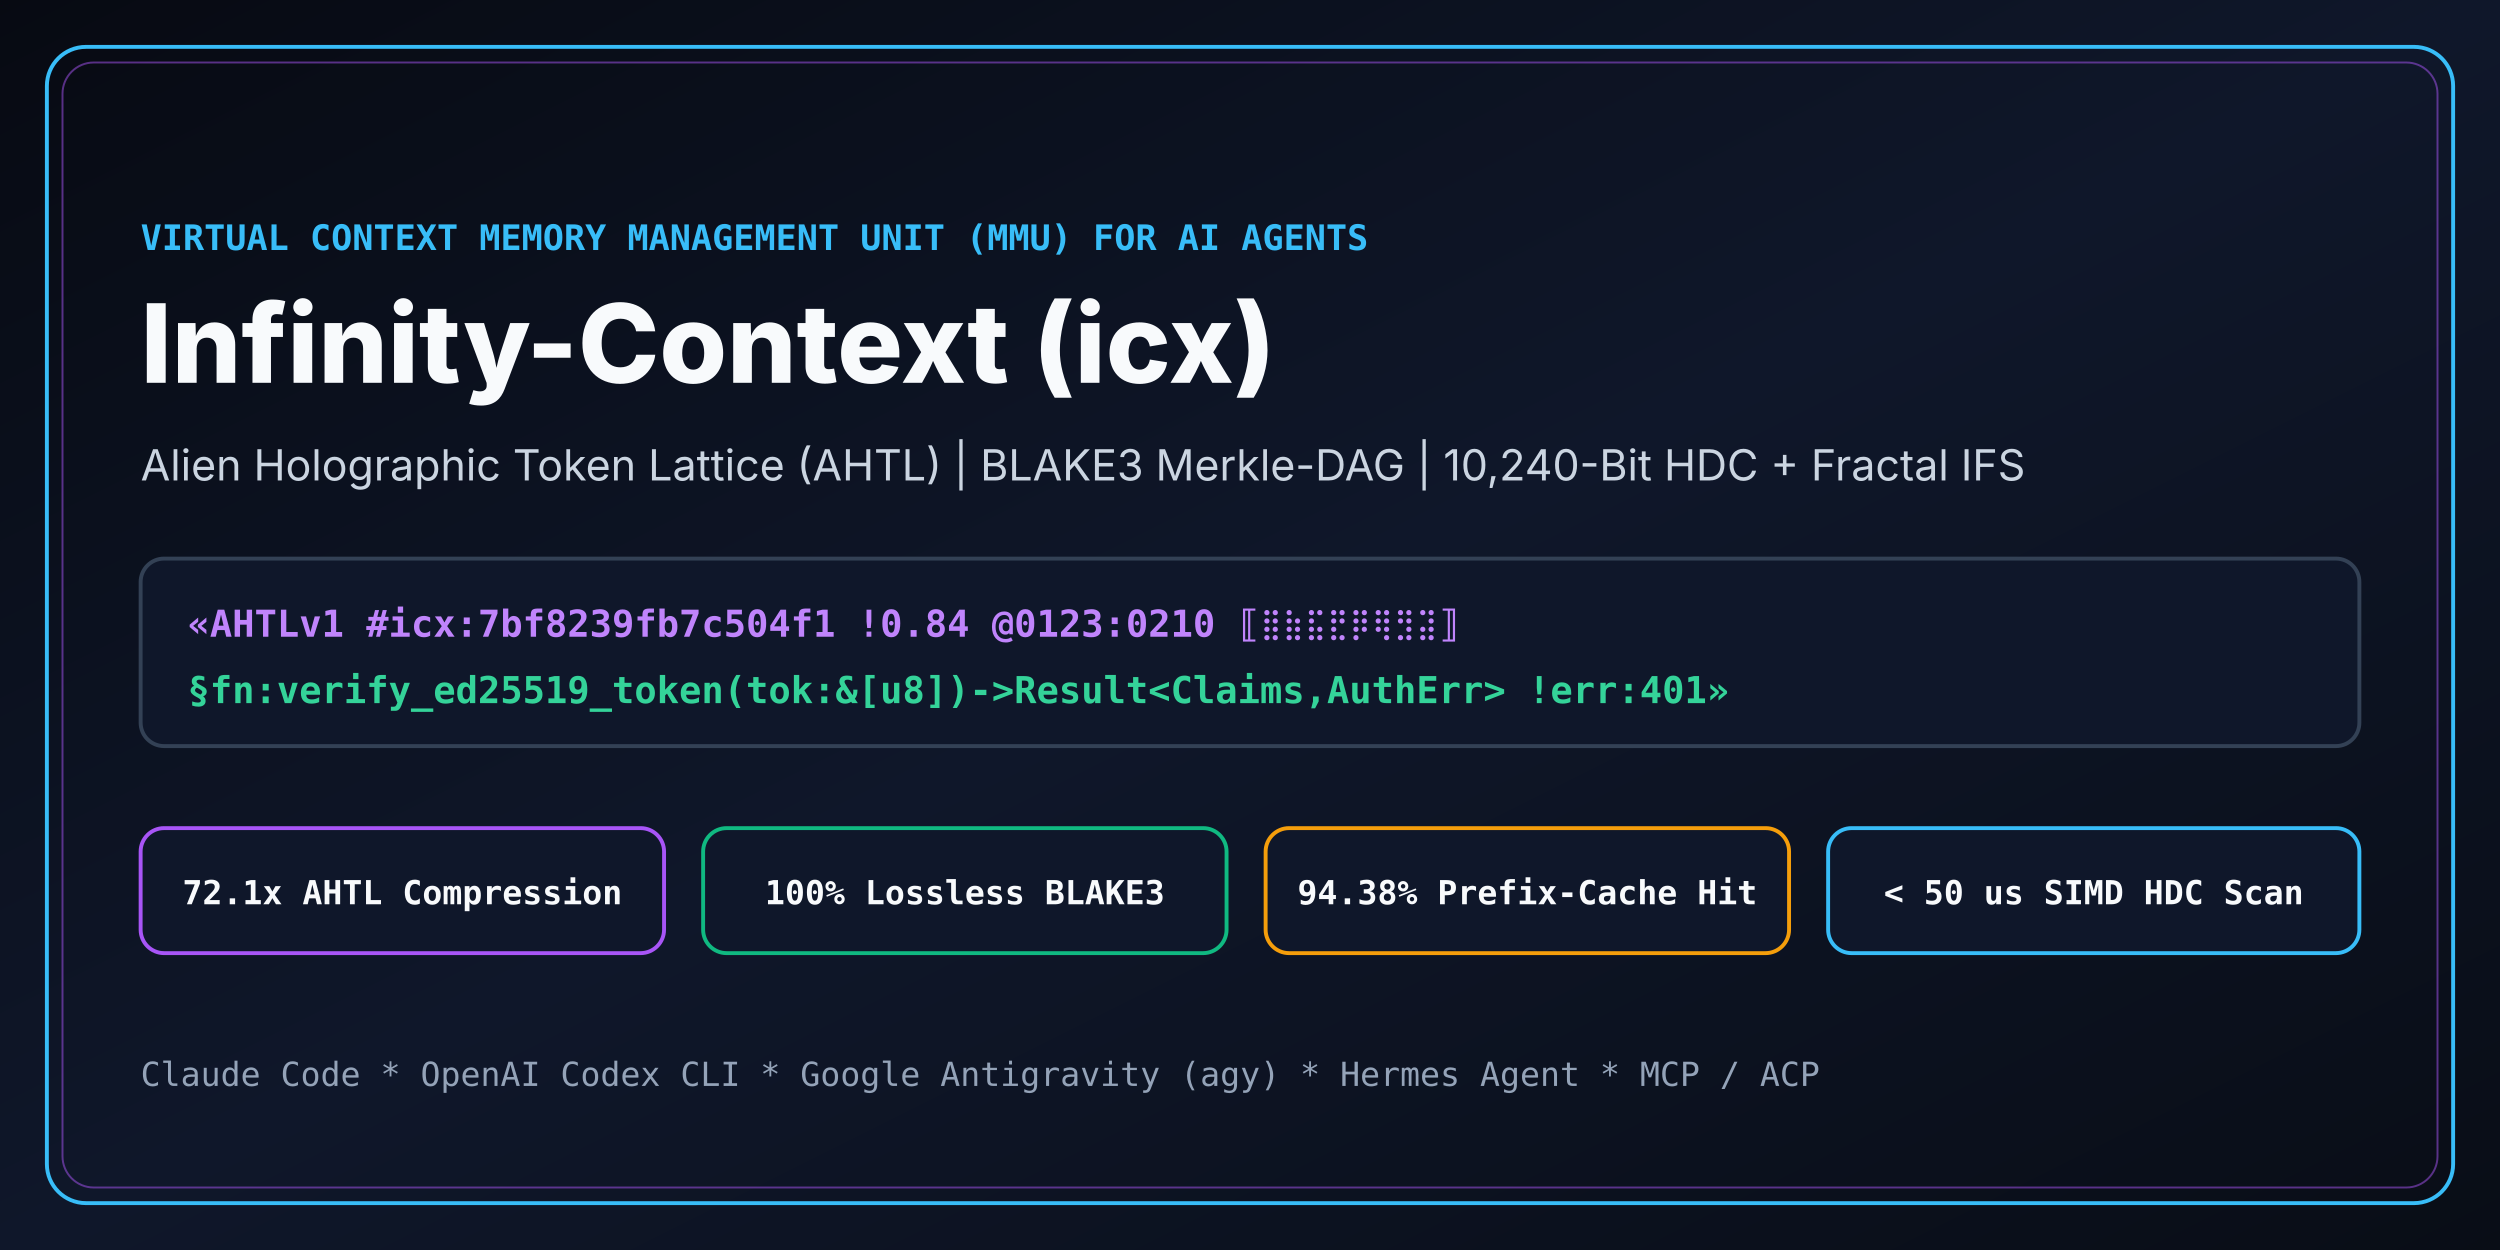
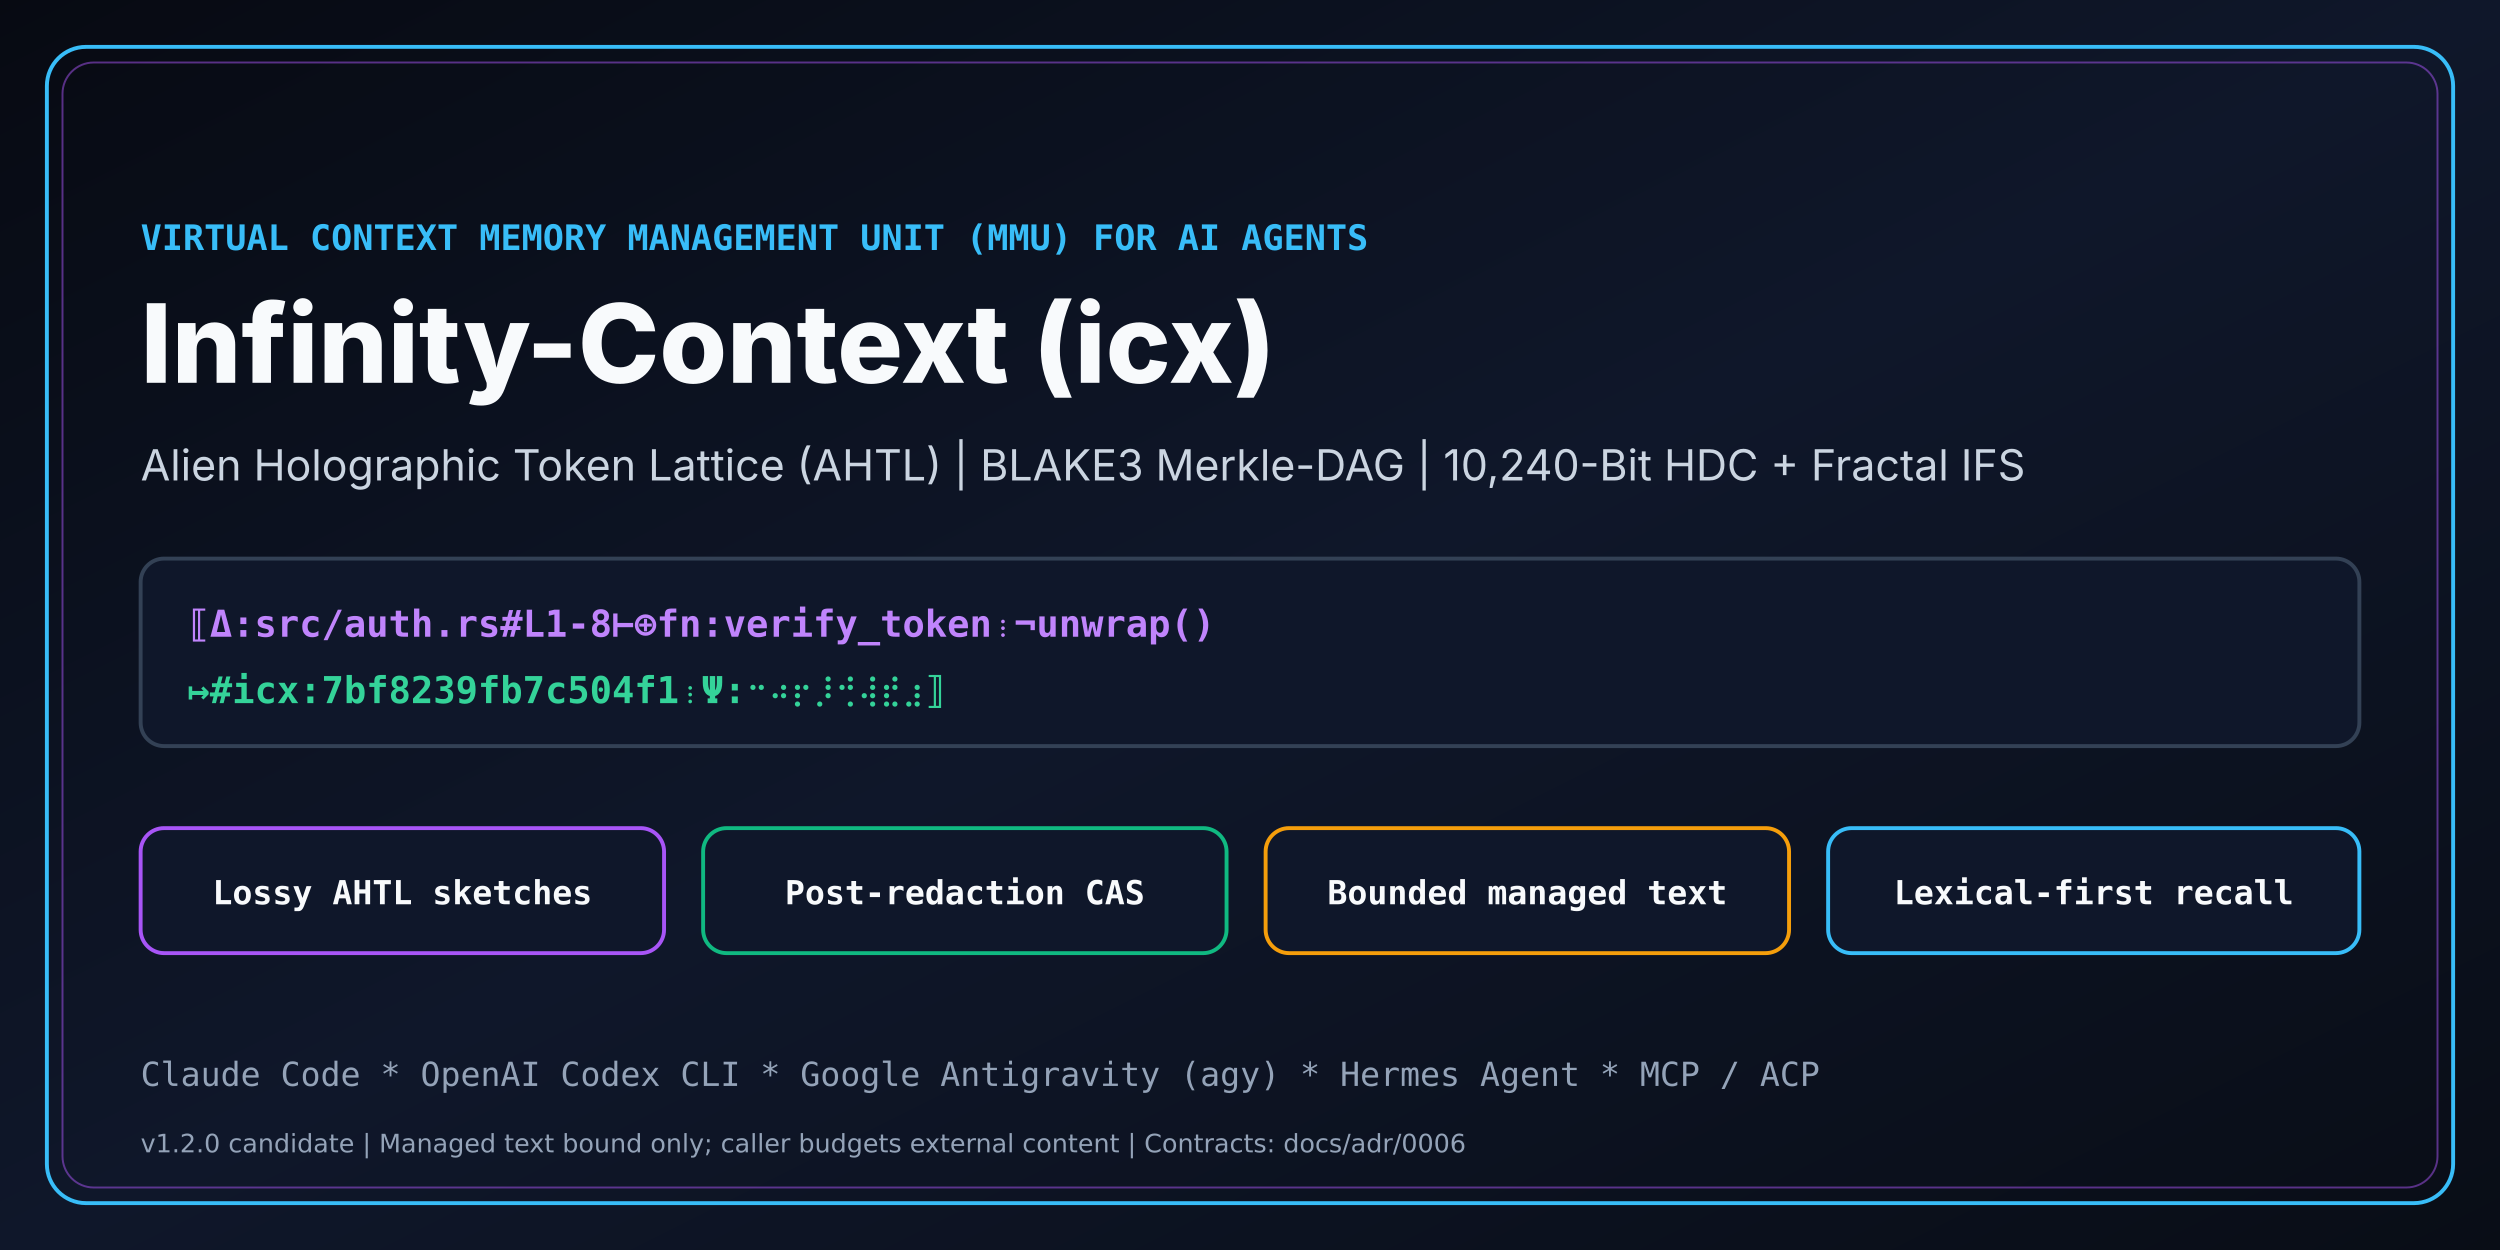
<svg xmlns="http://www.w3.org/2000/svg" viewBox="0 0 1280 640" width="1280" height="640">
  <defs>
    <linearGradient id="bg" x1="0%" y1="0%" x2="100%" y2="100%">
      <stop offset="0%" stop-color="#070a12" />
      <stop offset="50%" stop-color="#0f172a" />
      <stop offset="100%" stop-color="#090d16" />
    </linearGradient>
  </defs>
  <rect width="1280" height="640" fill="url(#bg)" />
  <rect x="24" y="24" width="1232" height="592" rx="20" fill="none" stroke="#38bdf8" stroke-width="2" />
  <rect x="32" y="32" width="1216" height="576" rx="16" fill="none" stroke="#a855f7" stroke-width="1" stroke-opacity="0.5" />
  <text x="72" y="128" fill="#38bdf8" font-family="JetBrains Mono, monospace" font-size="18" font-weight="700">VIRTUAL CONTEXT MEMORY MANAGEMENT UNIT (MMU) FOR AI AGENTS</text>
  <text x="72" y="196" fill="#f8fafc" font-family="Inter, system-ui, sans-serif" font-size="56" font-weight="800">Infinity-Context (icx)</text>
  <text x="72" y="246" fill="#cbd5e1" font-family="Inter, system-ui, sans-serif" font-size="22">Alien Holographic Token Lattice (AHTL)  |  BLAKE3 Merkle-DAG  |  10,240-Bit HDC + Fractal IFS</text>
  <rect x="72" y="286" width="1136" height="96" rx="12" fill="#0f172a" stroke="#334155" stroke-width="2" />
-   <text x="96" y="326" fill="#c084fc" font-family="JetBrains Mono, monospace" font-size="19" font-weight="600">«AHTLv1 #icx:7bf8239fb7c504f1 !0.84 @0123:0210 ⟦⣿⣷⣯⣟⡿⢿⣻⣽⟧</text>
-   <text x="96" y="360" fill="#34d399" font-family="JetBrains Mono, monospace" font-size="19" font-weight="600">  §fn:verify_ed25519_token(tok:&amp;[u8])-&gt;Result&lt;Claims,AuthErr&gt; !err:401»</text>
+   <text x="96" y="326" fill="#c084fc" font-family="JetBrains Mono, monospace" font-size="19" font-weight="600">⟦Δ:src/auth.rs#L1-8⊢⊕fn:verify_token⋮¬unwrap()</text>
+   <text x="96" y="360" fill="#34d399" font-family="JetBrains Mono, monospace" font-size="19" font-weight="600">↦#icx:7bf8239fb7c504f1⋮Ψ:⠒⠴⡖⡸⢚⢼⣞⣰⟧</text>
  <rect x="72" y="424" width="268" height="64" rx="12" fill="#0f172a" stroke="#a855f7" stroke-width="2" />
-   <text x="206" y="463" text-anchor="middle" fill="#f8fafc" font-family="JetBrains Mono, monospace" font-size="17" font-weight="700">72.1x AHTL Compression</text>
+   <text x="206" y="463" text-anchor="middle" fill="#f8fafc" font-family="JetBrains Mono, monospace" font-size="17" font-weight="700">Lossy AHTL sketches</text>
  <rect x="360" y="424" width="268" height="64" rx="12" fill="#0f172a" stroke="#10b981" stroke-width="2" />
-   <text x="494" y="463" text-anchor="middle" fill="#f8fafc" font-family="JetBrains Mono, monospace" font-size="17" font-weight="700">100% Lossless BLAKE3</text>
+   <text x="494" y="463" text-anchor="middle" fill="#f8fafc" font-family="JetBrains Mono, monospace" font-size="17" font-weight="700">Post-redaction CAS</text>
  <rect x="648" y="424" width="268" height="64" rx="12" fill="#0f172a" stroke="#f59e0b" stroke-width="2" />
-   <text x="782" y="463" text-anchor="middle" fill="#f8fafc" font-family="JetBrains Mono, monospace" font-size="17" font-weight="700">94.38% Prefix-Cache Hit</text>
+   <text x="782" y="463" text-anchor="middle" fill="#f8fafc" font-family="JetBrains Mono, monospace" font-size="17" font-weight="700">Bounded managed text</text>
  <rect x="936" y="424" width="272" height="64" rx="12" fill="#0f172a" stroke="#38bdf8" stroke-width="2" />
-   <text x="1072" y="463" text-anchor="middle" fill="#f8fafc" font-family="JetBrains Mono, monospace" font-size="17" font-weight="700">&lt; 50 us SIMD HDC Scan</text>
+   <text x="1072" y="463" text-anchor="middle" fill="#f8fafc" font-family="JetBrains Mono, monospace" font-size="17" font-weight="700">Lexical-first recall</text>
  <text x="72" y="556" fill="#94a3b8" font-family="JetBrains Mono, monospace" font-size="17">Claude Code  *  OpenAI Codex CLI  *  Google Antigravity (agy)  *  Hermes Agent  *  MCP / ACP</text>
+   <text x="72" y="590" fill="#94a3b8" font-family="DejaVu Sans, sans-serif" font-size="13">v1.2.0 candidate | Managed text bound only; caller budgets external content | Contracts: docs/adr/0006</text>
</svg>
